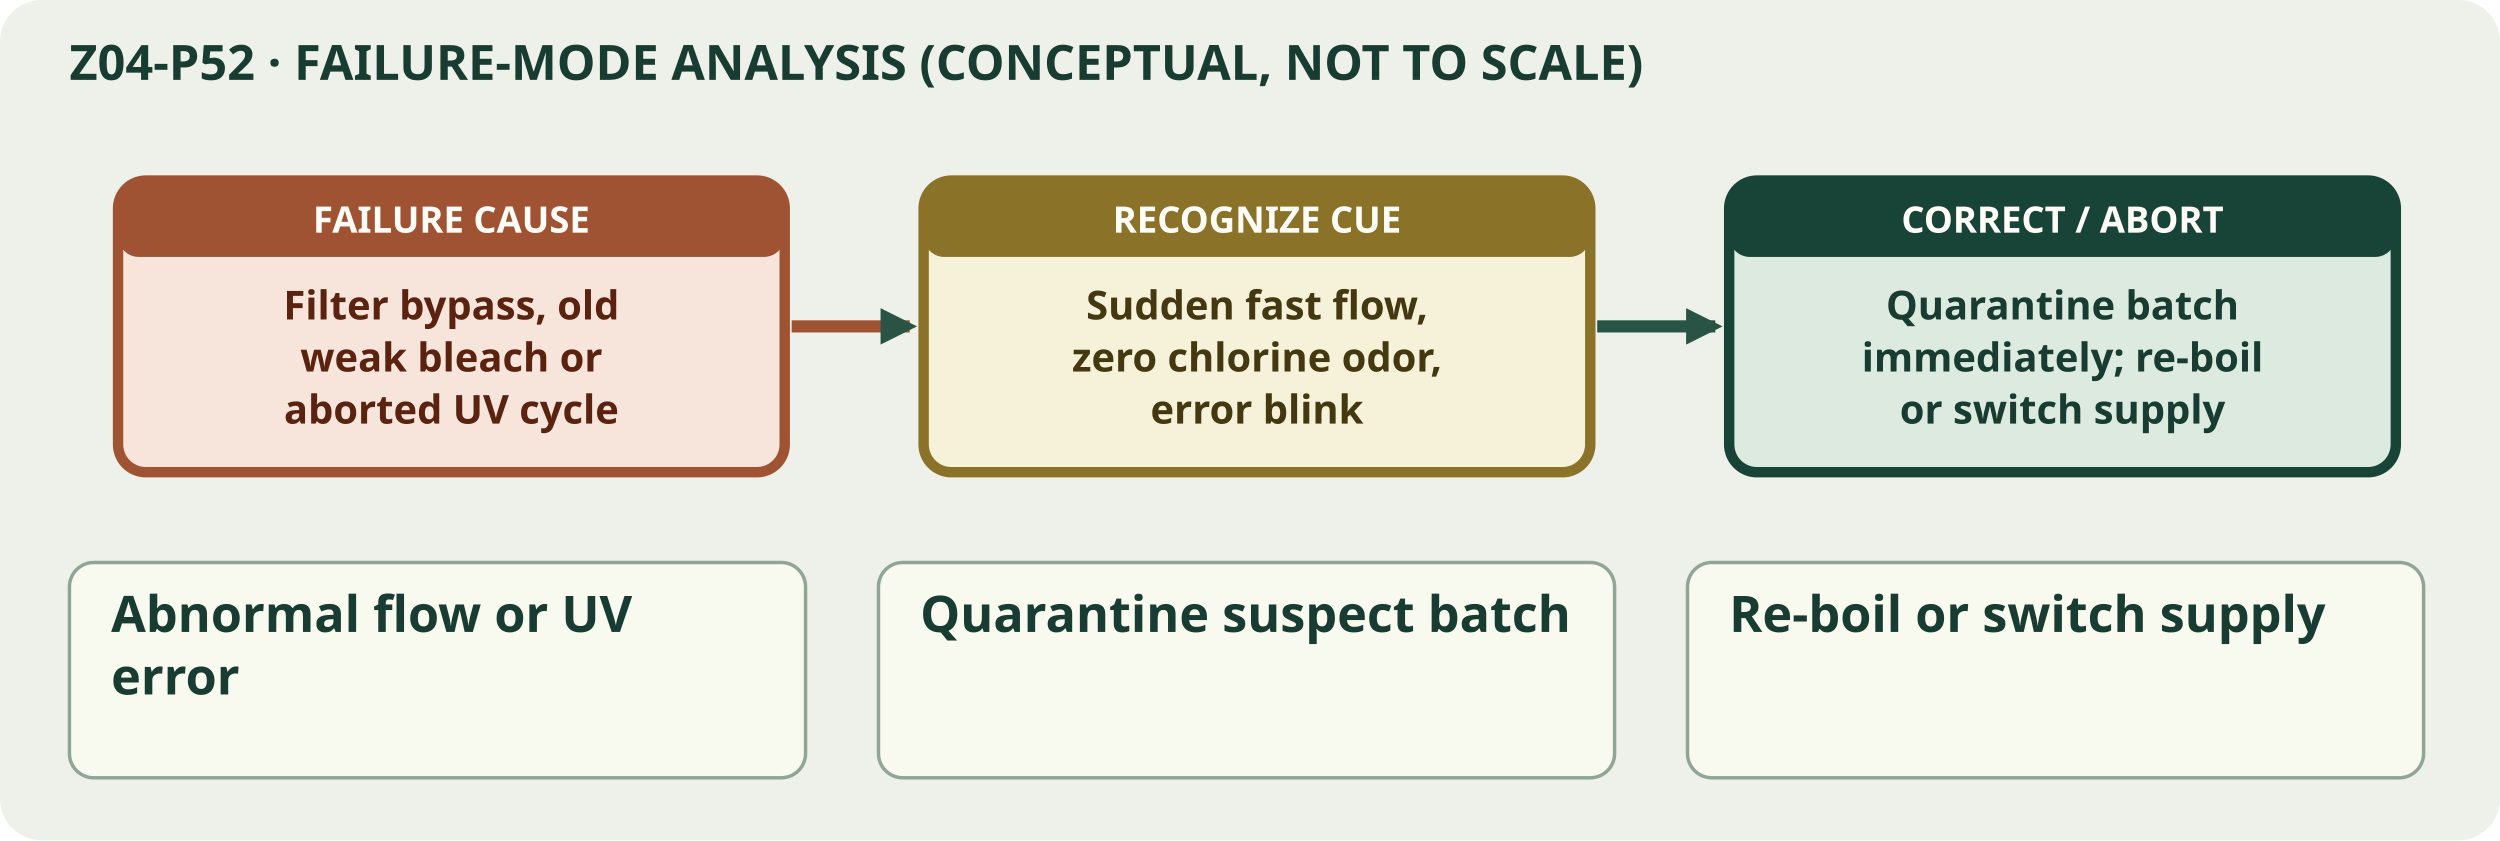
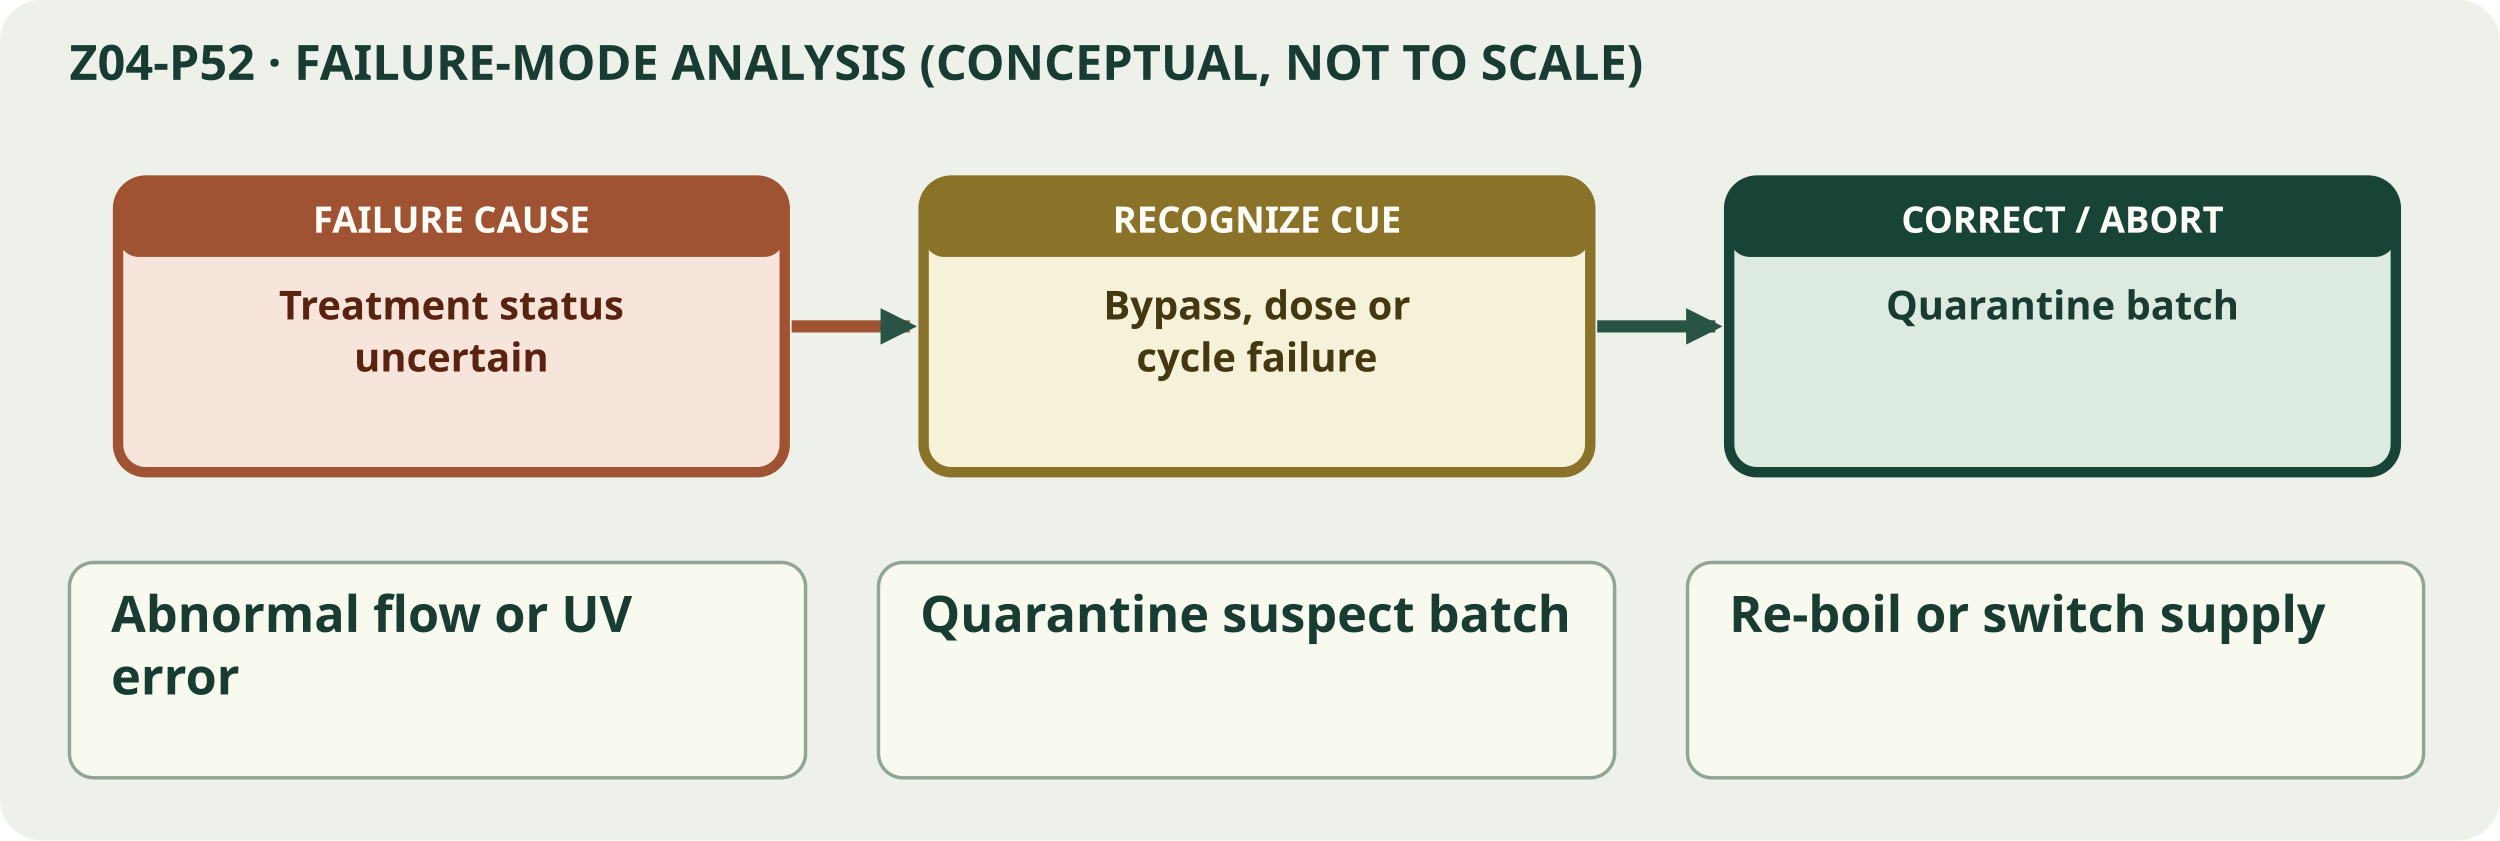
<svg xmlns="http://www.w3.org/2000/svg" viewBox="0 0 720 242" role="img" aria-labelledby="title desc">
  <defs>
    <marker id="arrow" viewBox="0 0 10 10" markerWidth="3" markerHeight="3" refX="8" refY="5" orient="auto">
      <path d="M0 0L10 5 0 10Z" fill="#285345" />
    </marker>
  </defs>
  <rect width="720" height="242" rx="12" fill="#edf1e9" />
  <g font-family="system-ui,sans-serif" font-size="14.5" font-weight="650" fill="#183c31">
    <text x="20" y="23" font-size="14" font-weight="700" fill="#183c31" text-anchor="start">Z04-P52 · FAILURE-MODE ANALYSIS (CONCEPTUAL, NOT TO SCALE)</text>
    <g id="failure-mode-artwork">
      <rect x="34" y="52" width="192" height="84" rx="8" fill="#f7e5dc" stroke="#a05332" stroke-width="3" />
      <rect x="34" y="52" width="192" height="22" rx="6" fill="#a05332" />
      <text x="130" y="67" font-size="10.5" font-weight="650" fill="#fffdf7" text-anchor="middle">FAILURE CAUSE</text>
-       <text x="130" y="92" font-size="11.5" font-weight="650" fill="#5a2310" text-anchor="middle">Filter bypass, old</text>
-       <text x="130" y="107" font-size="11.5" font-weight="650" fill="#5a2310" text-anchor="middle">weak bleach or</text>
-       <text x="130" y="122" font-size="11.5" font-weight="650" fill="#5a2310" text-anchor="middle">aborted UV cycle</text>
+       <text x="130" y="92" font-size="11.5" font-weight="650" fill="#5a2310" text-anchor="middle">Treatment status</text>
+       <text x="130" y="107" font-size="11.5" font-weight="650" fill="#5a2310" text-anchor="middle">uncertain</text>
      <path d="M228 94h34" stroke="#a05332" stroke-width="3.5" marker-end="url(#arrow)" />
      <rect x="266" y="52" width="192" height="84" rx="8" fill="#f6f1d9" stroke="#8a7228" stroke-width="3" />
      <rect x="266" y="52" width="192" height="22" rx="6" fill="#8a7228" />
      <text x="362" y="67" font-size="10.5" font-weight="650" fill="#fffdf7" text-anchor="middle">RECOGNIZE CUE</text>
-       <text x="362" y="92" font-size="11.5" font-weight="650" fill="#443810" text-anchor="middle">Sudden fast flow,</text>
-       <text x="362" y="107" font-size="11.5" font-weight="650" fill="#443810" text-anchor="middle">zero chlorine odor,</text>
-       <text x="362" y="122" font-size="11.5" font-weight="650" fill="#443810" text-anchor="middle">error blink</text>
+       <text x="362" y="92" font-size="11.5" font-weight="650" fill="#443810" text-anchor="middle">Bypass, dose or</text>
+       <text x="362" y="107" font-size="11.5" font-weight="650" fill="#443810" text-anchor="middle">cycle failure</text>
      <path d="M460 94h34" stroke="#285345" stroke-width="3.5" marker-end="url(#arrow)" />
      <rect x="498" y="52" width="192" height="84" rx="8" fill="#dceadf" stroke="#184438" stroke-width="3" />
      <rect x="498" y="52" width="192" height="22" rx="6" fill="#184438" />
      <text x="594" y="67" font-size="10.5" font-weight="650" fill="#fffdf7" text-anchor="middle">CORRECT / ABORT</text>
      <text x="594" y="92" font-size="11.5" font-weight="650" fill="#183c31" text-anchor="middle">Quarantine batch</text>
-       <text x="594" y="107" font-size="11.5" font-weight="650" fill="#183c31" text-anchor="middle">immediately; re-boil</text>
-       <text x="594" y="122" font-size="11.5" font-weight="650" fill="#183c31" text-anchor="middle">or switch supply</text>
    </g>
    <g id="stage-panels">
      <rect x="20" y="162" width="212" height="62" rx="7" fill="#f9faef" stroke="#90a595" />
      <text x="32" y="182" font-size="14.5" font-weight="650" fill="#183c31" text-anchor="start">Abnormal flow or UV</text>
      <text x="32" y="200" font-size="14.5" font-weight="650" fill="#183c31" text-anchor="start">error</text>
      <rect x="253" y="162" width="212" height="62" rx="7" fill="#f9faef" stroke="#90a595" />
      <text x="265" y="182" font-size="14.5" font-weight="650" fill="#183c31" text-anchor="start">Quarantine suspect batch</text>
      <rect x="486" y="162" width="212" height="62" rx="7" fill="#f9faef" stroke="#90a595" />
      <text x="498" y="182" font-size="14.5" font-weight="650" fill="#183c31" text-anchor="start">Re-boil or switch supply</text>
    </g>
  </g>
</svg>
